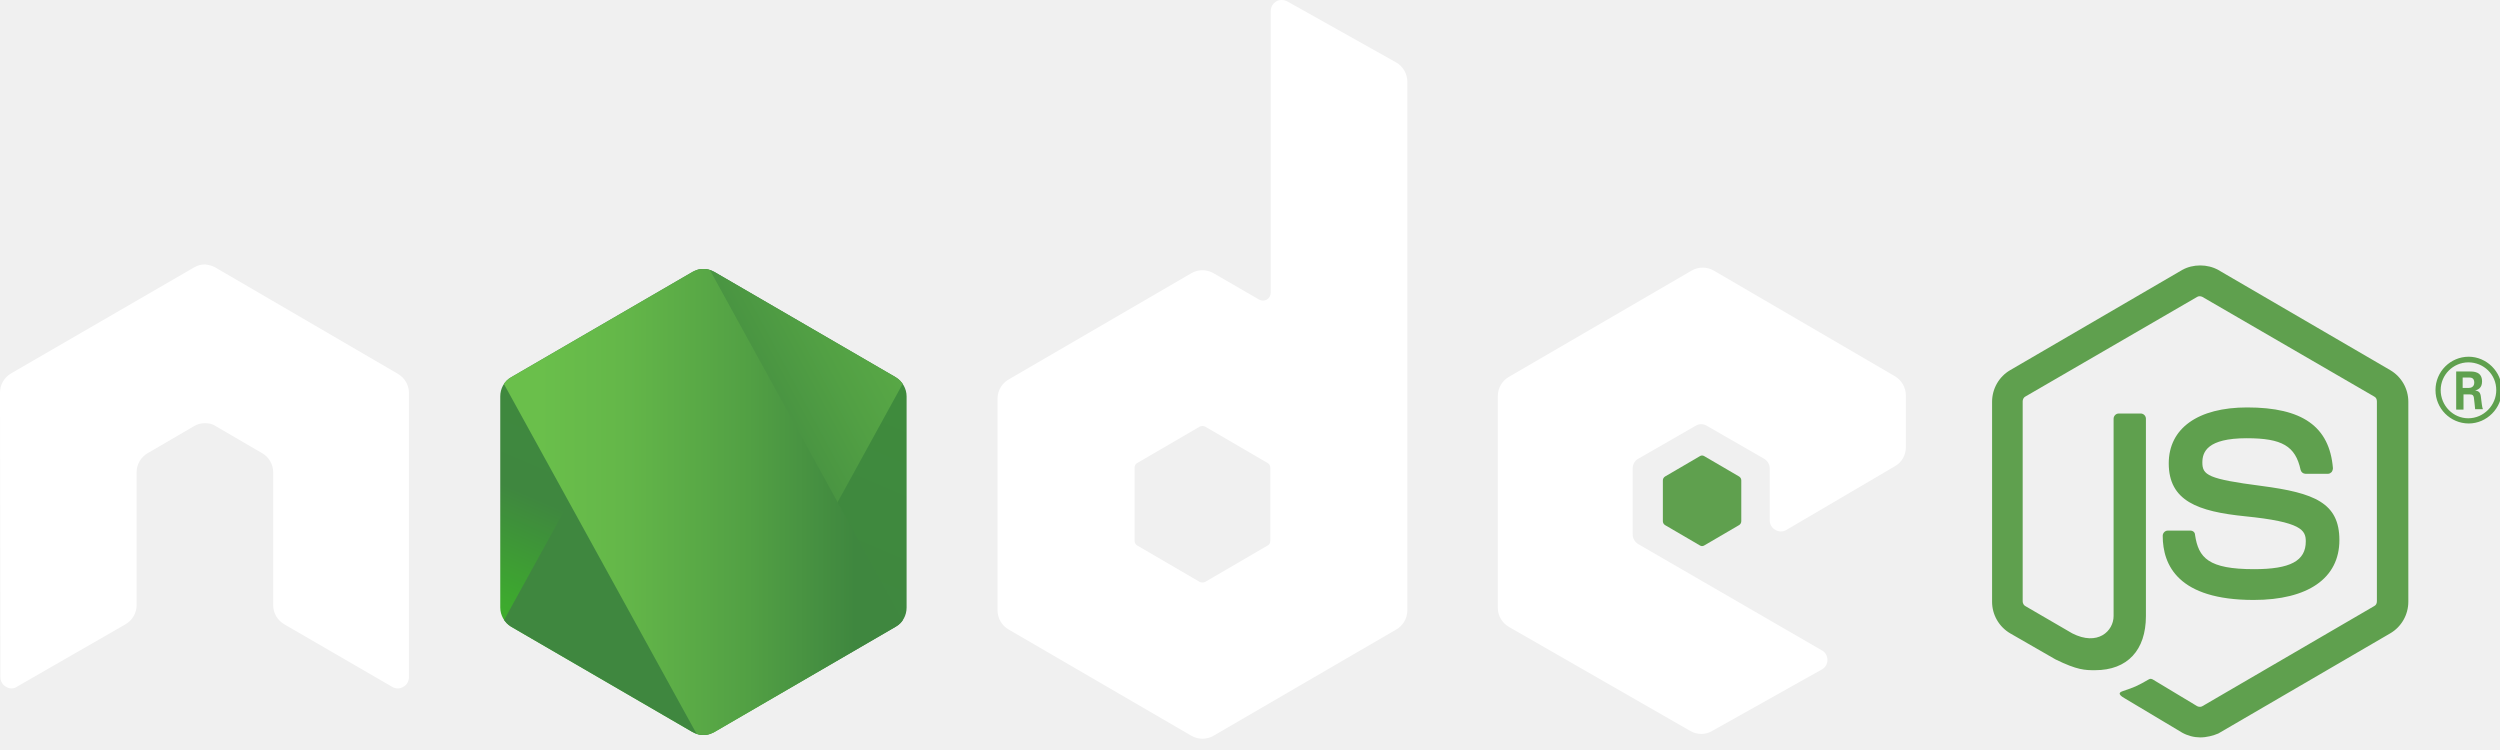
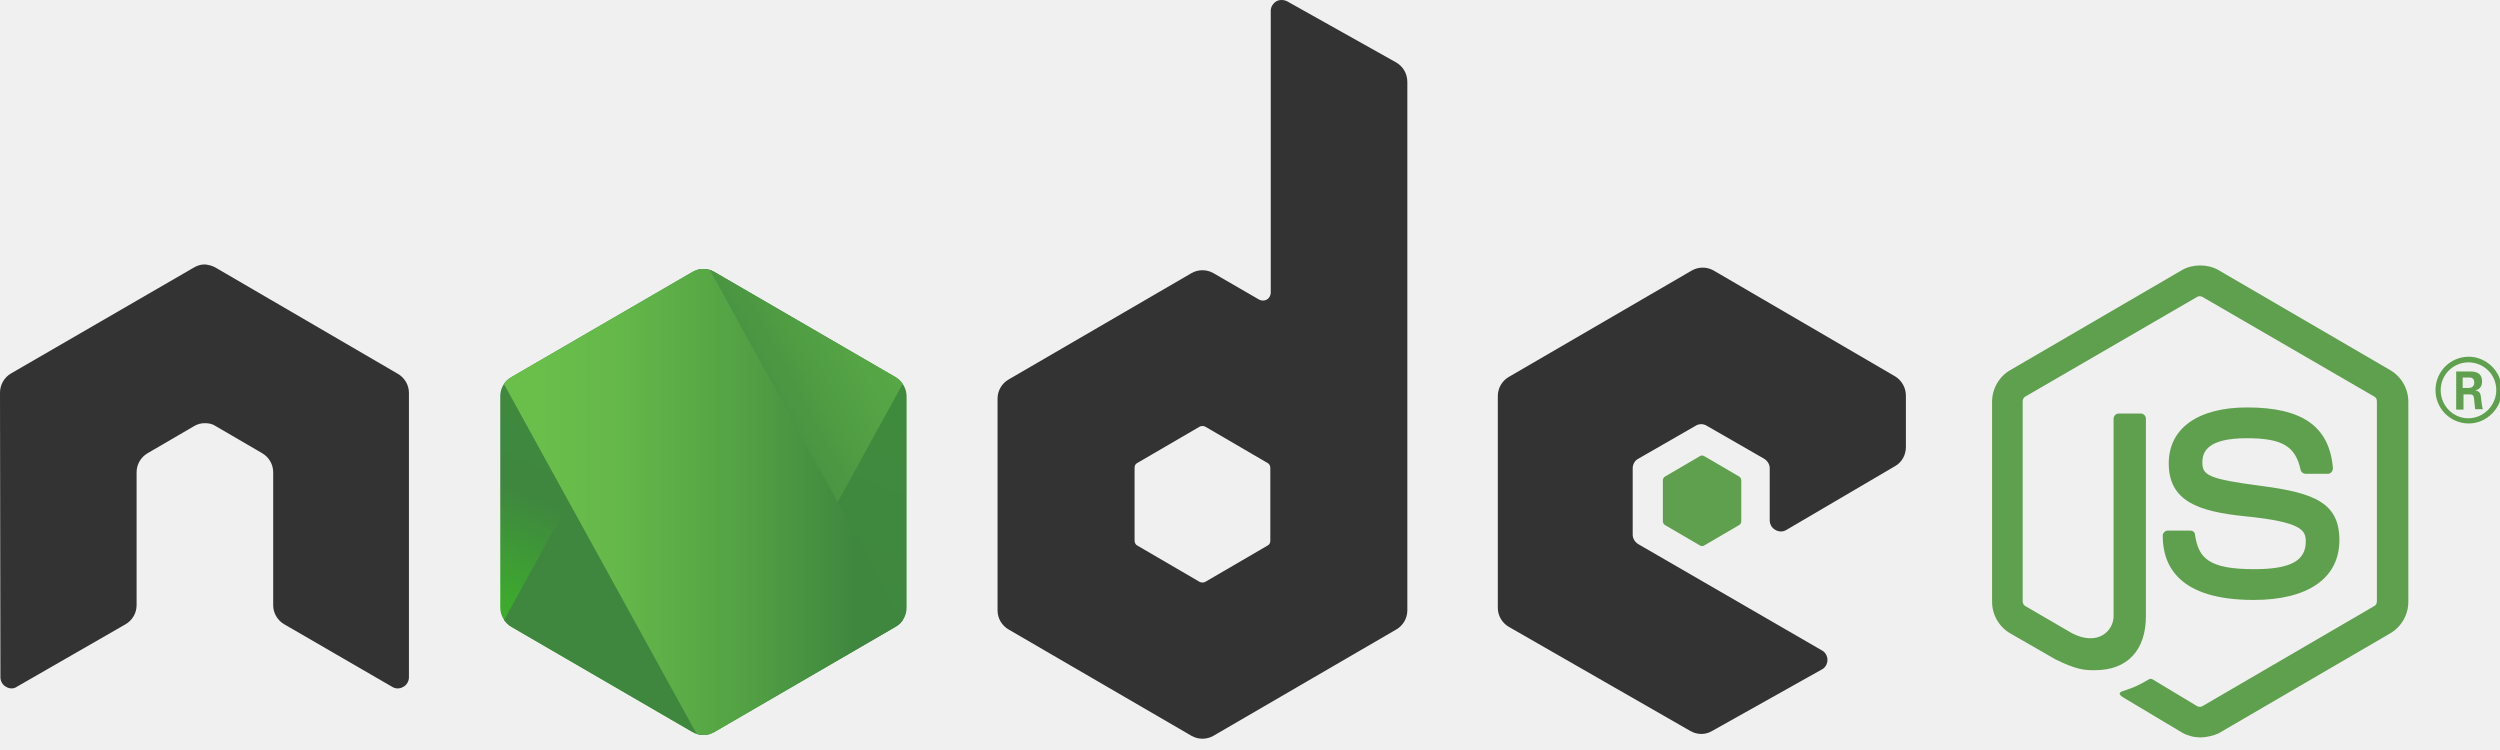
<svg xmlns="http://www.w3.org/2000/svg" width="267" height="80" viewBox="0 0 267 80" fill="none">
  <mask id="a" maskUnits="userSpaceOnUse" x="0" y="0" width="267" height="80" style="mask-type:luminance">
    <path d="M267 0H0v79.378h267z" fill="#fff" />
  </mask>
  <g mask="url(#a)">
    <path d="M234.983 78.755a4 4 0 0 1-1.933-.51l-6.121-3.658c-.921-.51-.46-.695-.184-.787 1.242-.417 1.472-.51 2.761-1.25.138-.093.322-.047.46.046l4.694 2.825c.184.092.414.092.552 0l18.363-10.698c.183-.092.277-.277.277-.509V42.867c0-.232-.094-.417-.277-.51l-18.363-10.65c-.184-.093-.414-.093-.552 0l-18.362 10.65c-.184.093-.276.324-.276.51v21.347c0 .186.092.417.276.51l5.016 2.917c2.715 1.39 4.418-.232 4.418-1.852v-21.07c0-.278.23-.556.553-.556h2.347c.276 0 .552.232.552.556v21.07c0 3.658-1.979 5.788-5.431 5.788-1.058 0-1.886 0-4.234-1.157l-4.832-2.779a3.91 3.91 0 0 1-1.933-3.38V42.912c0-1.39.737-2.686 1.933-3.38l18.363-10.697c1.15-.649 2.715-.649 3.865 0l18.363 10.696a3.91 3.91 0 0 1 1.932 3.381V64.26c0 1.39-.736 2.686-1.932 3.381l-18.363 10.697c-.552.232-1.242.417-1.932.417" fill="#5FA04E" />
    <path d="M240.69 64.075c-8.055 0-9.712-3.705-9.712-6.854 0-.277.23-.555.552-.555h2.393c.277 0 .507.185.507.463.368 2.454 1.426 3.658 6.305 3.658 3.866 0 5.523-.88 5.523-2.963 0-1.204-.462-2.084-6.49-2.686-5.016-.51-8.146-1.621-8.146-5.65 0-3.75 3.13-5.974 8.376-5.974 5.892 0 8.791 2.038 9.159 6.484a.76.76 0 0 1-.137.416c-.094.093-.231.186-.371.186h-2.439a.54.54 0 0 1-.505-.417c-.553-2.547-1.98-3.38-5.753-3.38-4.234 0-4.74 1.481-4.74 2.593 0 1.342.598 1.76 6.305 2.5 5.66.741 8.33 1.806 8.33 5.788 0 4.076-3.36 6.391-9.157 6.391m26.51-22.413c0 1.945-1.612 3.566-3.546 3.566a3.556 3.556 0 0 1-3.543-3.566 3.556 3.556 0 0 1 3.543-3.565c1.888 0 3.546 1.574 3.546 3.565m-6.536 0c0 1.667 1.335 3.01 2.944 3.01 1.658 0 2.993-1.39 2.993-3.01 0-1.667-1.335-2.963-2.993-2.963a2.975 2.975 0 0 0-2.944 2.963m1.657-1.991h1.381c.46 0 1.381 0 1.381 1.065 0 .74-.462.88-.739.973.554.046.599.416.645.926.046.324.094.88.185 1.065h-.83c0-.186-.137-1.204-.137-1.25-.045-.232-.137-.325-.413-.325h-.691v1.62h-.782zm.736 1.76h.597c.508 0 .599-.37.599-.556 0-.556-.368-.556-.599-.556h-.642v1.112z" fill="#5FA04E" />
-     <path fill-rule="evenodd" clip-rule="evenodd" d="M43.674 41.954c0-.834-.46-1.62-1.197-2.038L23.01 28.572c-.322-.185-.69-.278-1.058-.324h-.184c-.368 0-.736.139-1.059.324l-19.512 11.3A2.38 2.38 0 0 0 0 41.953l.046 30.378c0 .416.23.833.598 1.018.368.232.829.232 1.15 0l11.598-6.668a2.36 2.36 0 0 0 1.197-2.037V50.428c0-.833.46-1.62 1.196-2.037l4.924-2.871a2.2 2.2 0 0 1 1.197-.325c.414 0 .828.093 1.15.325l4.925 2.87a2.36 2.36 0 0 1 1.196 2.038v14.217c0 .833.46 1.62 1.197 2.037l11.505 6.668c.368.232.828.232 1.197 0 .368-.185.598-.602.598-1.018zM137.465.139c-.369-.185-.829-.185-1.151 0-.368.231-.598.602-.598 1.019v30.1a.89.89 0 0 1-.415.74.88.88 0 0 1-.828 0l-4.878-2.825a2.36 2.36 0 0 0-2.347 0L107.735 40.52a2.36 2.36 0 0 0-1.196 2.037V65.2c0 .834.46 1.621 1.196 2.038l19.513 11.345a2.36 2.36 0 0 0 2.347 0l19.513-11.345a2.36 2.36 0 0 0 1.196-2.038V8.752c0-.88-.46-1.667-1.196-2.084zm-1.795 57.606c0 .232-.092.417-.276.51l-6.674 3.89a.68.68 0 0 1-.598 0l-6.673-3.89c-.184-.093-.276-.325-.276-.51v-7.78c0-.231.092-.416.276-.509l6.673-3.89a.68.68 0 0 1 .598 0l6.674 3.89c.184.093.276.324.276.51zm66.728-7.965c.737-.417 1.151-1.204 1.151-2.038v-5.51c0-.834-.46-1.62-1.151-2.037l-19.375-11.3a2.36 2.36 0 0 0-2.347 0l-19.512 11.346a2.36 2.36 0 0 0-1.197 2.037v22.645c0 .833.46 1.62 1.197 2.037l19.374 11.114c.737.416 1.611.416 2.301 0l11.736-6.576c.368-.185.598-.602.598-1.019s-.23-.833-.598-1.018L174.97 58.115c-.368-.231-.598-.602-.598-1.018v-7.085c0-.417.23-.834.598-1.02l6.121-3.518a1.12 1.12 0 0 1 1.196 0l6.121 3.519c.368.231.598.602.598 1.019v5.557c0 .416.23.833.599 1.018.368.232.828.232 1.196 0z" fill="#fff" />
+     <path fill-rule="evenodd" clip-rule="evenodd" d="M43.674 41.954c0-.834-.46-1.62-1.197-2.038L23.01 28.572c-.322-.185-.69-.278-1.058-.324h-.184c-.368 0-.736.139-1.059.324l-19.512 11.3A2.38 2.38 0 0 0 0 41.953l.046 30.378c0 .416.23.833.598 1.018.368.232.829.232 1.15 0l11.598-6.668a2.36 2.36 0 0 0 1.197-2.037V50.428c0-.833.46-1.62 1.196-2.037l4.924-2.871a2.2 2.2 0 0 1 1.197-.325c.414 0 .828.093 1.15.325l4.925 2.87a2.36 2.36 0 0 1 1.196 2.038v14.217c0 .833.46 1.62 1.197 2.037l11.505 6.668c.368.232.828.232 1.197 0 .368-.185.598-.602.598-1.018zM137.465.139c-.369-.185-.829-.185-1.151 0-.368.231-.598.602-.598 1.019v30.1a.89.89 0 0 1-.415.74.88.88 0 0 1-.828 0l-4.878-2.825a2.36 2.36 0 0 0-2.347 0L107.735 40.52a2.36 2.36 0 0 0-1.196 2.037V65.2c0 .834.46 1.621 1.196 2.038l19.513 11.345a2.36 2.36 0 0 0 2.347 0l19.513-11.345a2.36 2.36 0 0 0 1.196-2.038V8.752c0-.88-.46-1.667-1.196-2.084zm-1.795 57.606c0 .232-.092.417-.276.51l-6.674 3.89a.68.68 0 0 1-.598 0l-6.673-3.89c-.184-.093-.276-.325-.276-.51v-7.78c0-.231.092-.416.276-.509l6.673-3.89a.68.68 0 0 1 .598 0l6.674 3.89c.184.093.276.324.276.51zm66.728-7.965c.737-.417 1.151-1.204 1.151-2.038v-5.51c0-.834-.46-1.62-1.151-2.037l-19.375-11.3a2.36 2.36 0 0 0-2.347 0l-19.512 11.346a2.36 2.36 0 0 0-1.197 2.037v22.645c0 .833.46 1.62 1.197 2.037l19.374 11.114c.737.416 1.611.416 2.301 0l11.736-6.576c.368-.185.598-.602.598-1.019s-.23-.833-.598-1.018L174.97 58.115c-.368-.231-.598-.602-.598-1.018v-7.085c0-.417.23-.834.598-1.02l6.121-3.518a1.12 1.12 0 0 1 1.196 0l6.121 3.519c.368.231.598.602.598 1.019v5.557c0 .416.23.833.599 1.018.368.232.828.232 1.196 0z" fill="#333" />
    <path fill-rule="evenodd" clip-rule="evenodd" d="M181.551 48.716a.42.42 0 0 1 .461 0l3.727 2.176c.138.092.23.231.23.417v4.352a.49.49 0 0 1-.23.417l-3.727 2.177a.42.42 0 0 1-.461 0l-3.727-2.177a.49.49 0 0 1-.23-.417V51.31c0-.185.092-.325.23-.417z" fill="#5FA04E" />
    <g transform="translate(53.428, 28.628)">
      <path fill="url(#b)" d="M22.873.417a2.36 2.36 0 0 0-2.348 0L1.151 11.669C.414 12.086 0 12.873 0 13.707v22.551c0 .834.46 1.621 1.15 2.038l19.375 11.253a2.36 2.36 0 0 0 2.348 0l19.374-11.253c.737-.417 1.15-1.204 1.15-2.038V13.707c0-.834-.46-1.62-1.15-2.038z" />
      <path fill="url(#c)" clip-path="url(#d)" d="m21.699-1.047 21.506 12.995L21.7 51.073.153 38.055z" />
      <path fill="url(#e)" clip-path="url(#d)" d="M21.699-1.047.153 11.948l21.546 39.125 21.506-13.018z" />
    </g>
  </g>
  <defs>
    <linearGradient id="b" x1="30.33" y1="8.56" x2="14.9" y2="44.7" gradientUnits="userSpaceOnUse">
      <stop stop-color="#3F8B3D" />
      <stop offset=".64" stop-color="#3F873F" />
      <stop offset=".93" stop-color="#3DA92E" />
      <stop offset="1" stop-color="#3DAE2B" />
    </linearGradient>
    <linearGradient id="c" x1="18.8" y1="26.8" x2="68" y2=".4" gradientUnits="userSpaceOnUse">
      <stop offset=".14" stop-color="#3F873F" />
      <stop offset=".4" stop-color="#52A044" />
      <stop offset=".71" stop-color="#64B749" />
      <stop offset=".91" stop-color="#6ABF4B" />
    </linearGradient>
    <linearGradient id="e" x1=".25" y1="24.5" x2="44" y2="24.5" gradientUnits="userSpaceOnUse">
      <stop offset=".09" stop-color="#6ABF4B" />
      <stop offset=".29" stop-color="#64B749" />
      <stop offset=".6" stop-color="#52A044" />
      <stop offset=".86" stop-color="#3F873F" />
    </linearGradient>
    <clipPath id="d">
      <path d="M22.873.417a2.36 2.36 0 0 0-2.348 0L1.151 11.669C.414 12.086 0 12.873 0 13.707v22.551c0 .834.46 1.621 1.15 2.038l19.375 11.253a2.36 2.36 0 0 0 2.348 0l19.374-11.253c.737-.417 1.15-1.204 1.15-2.038V13.707c0-.834-.46-1.62-1.15-2.038z" />
    </clipPath>
  </defs>
</svg>
